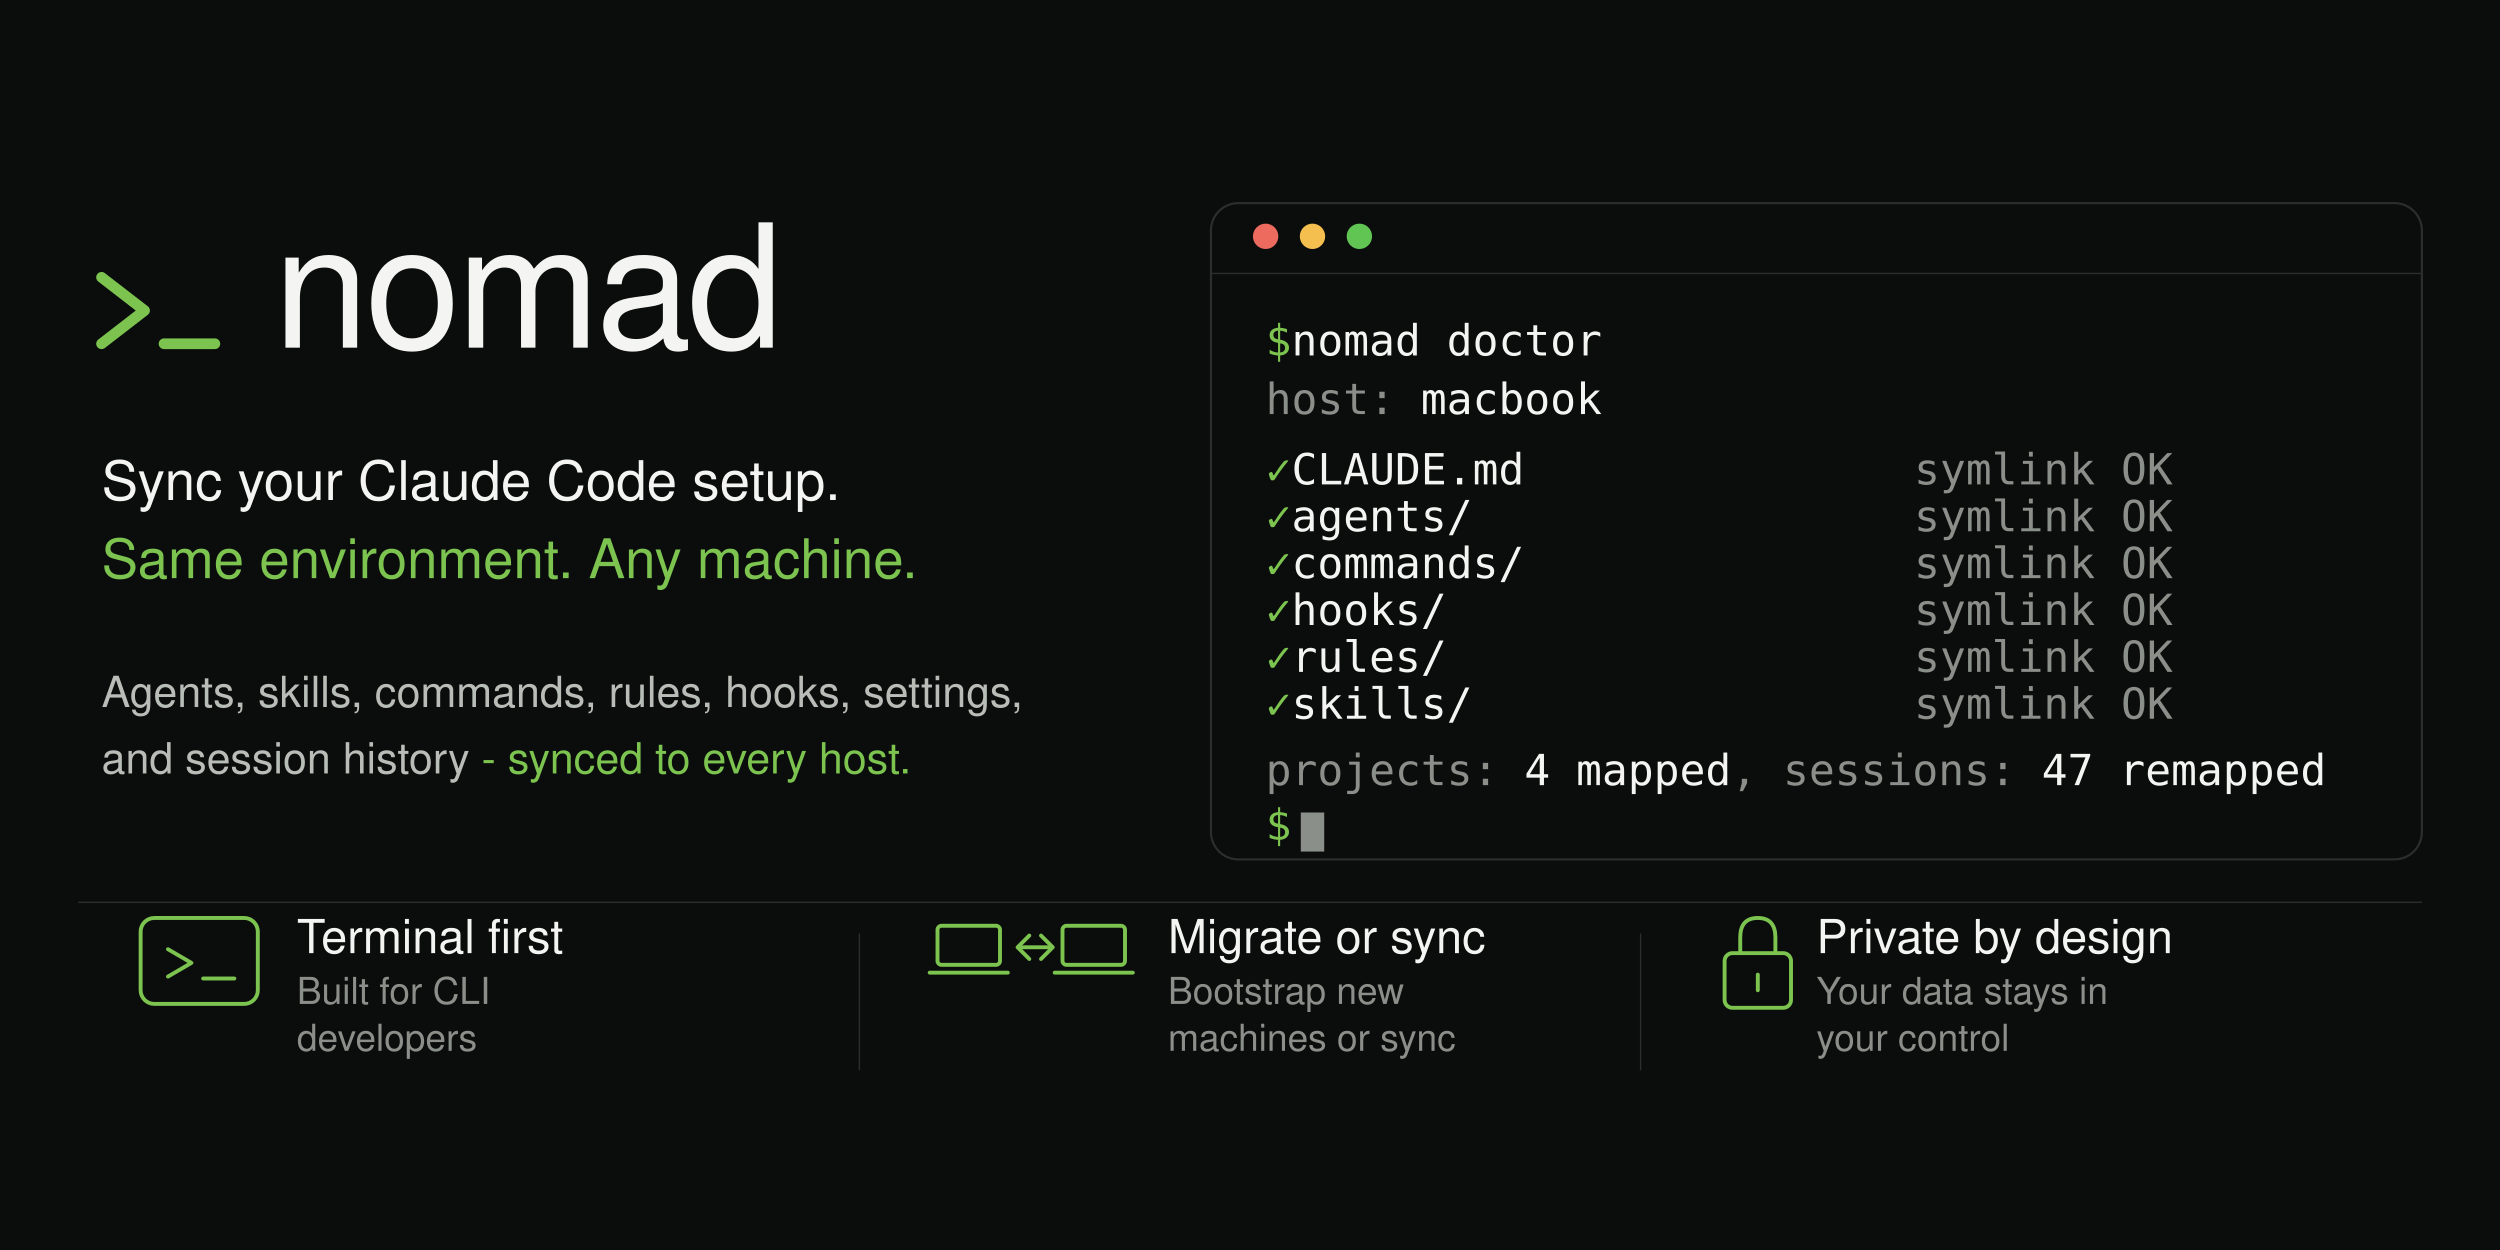
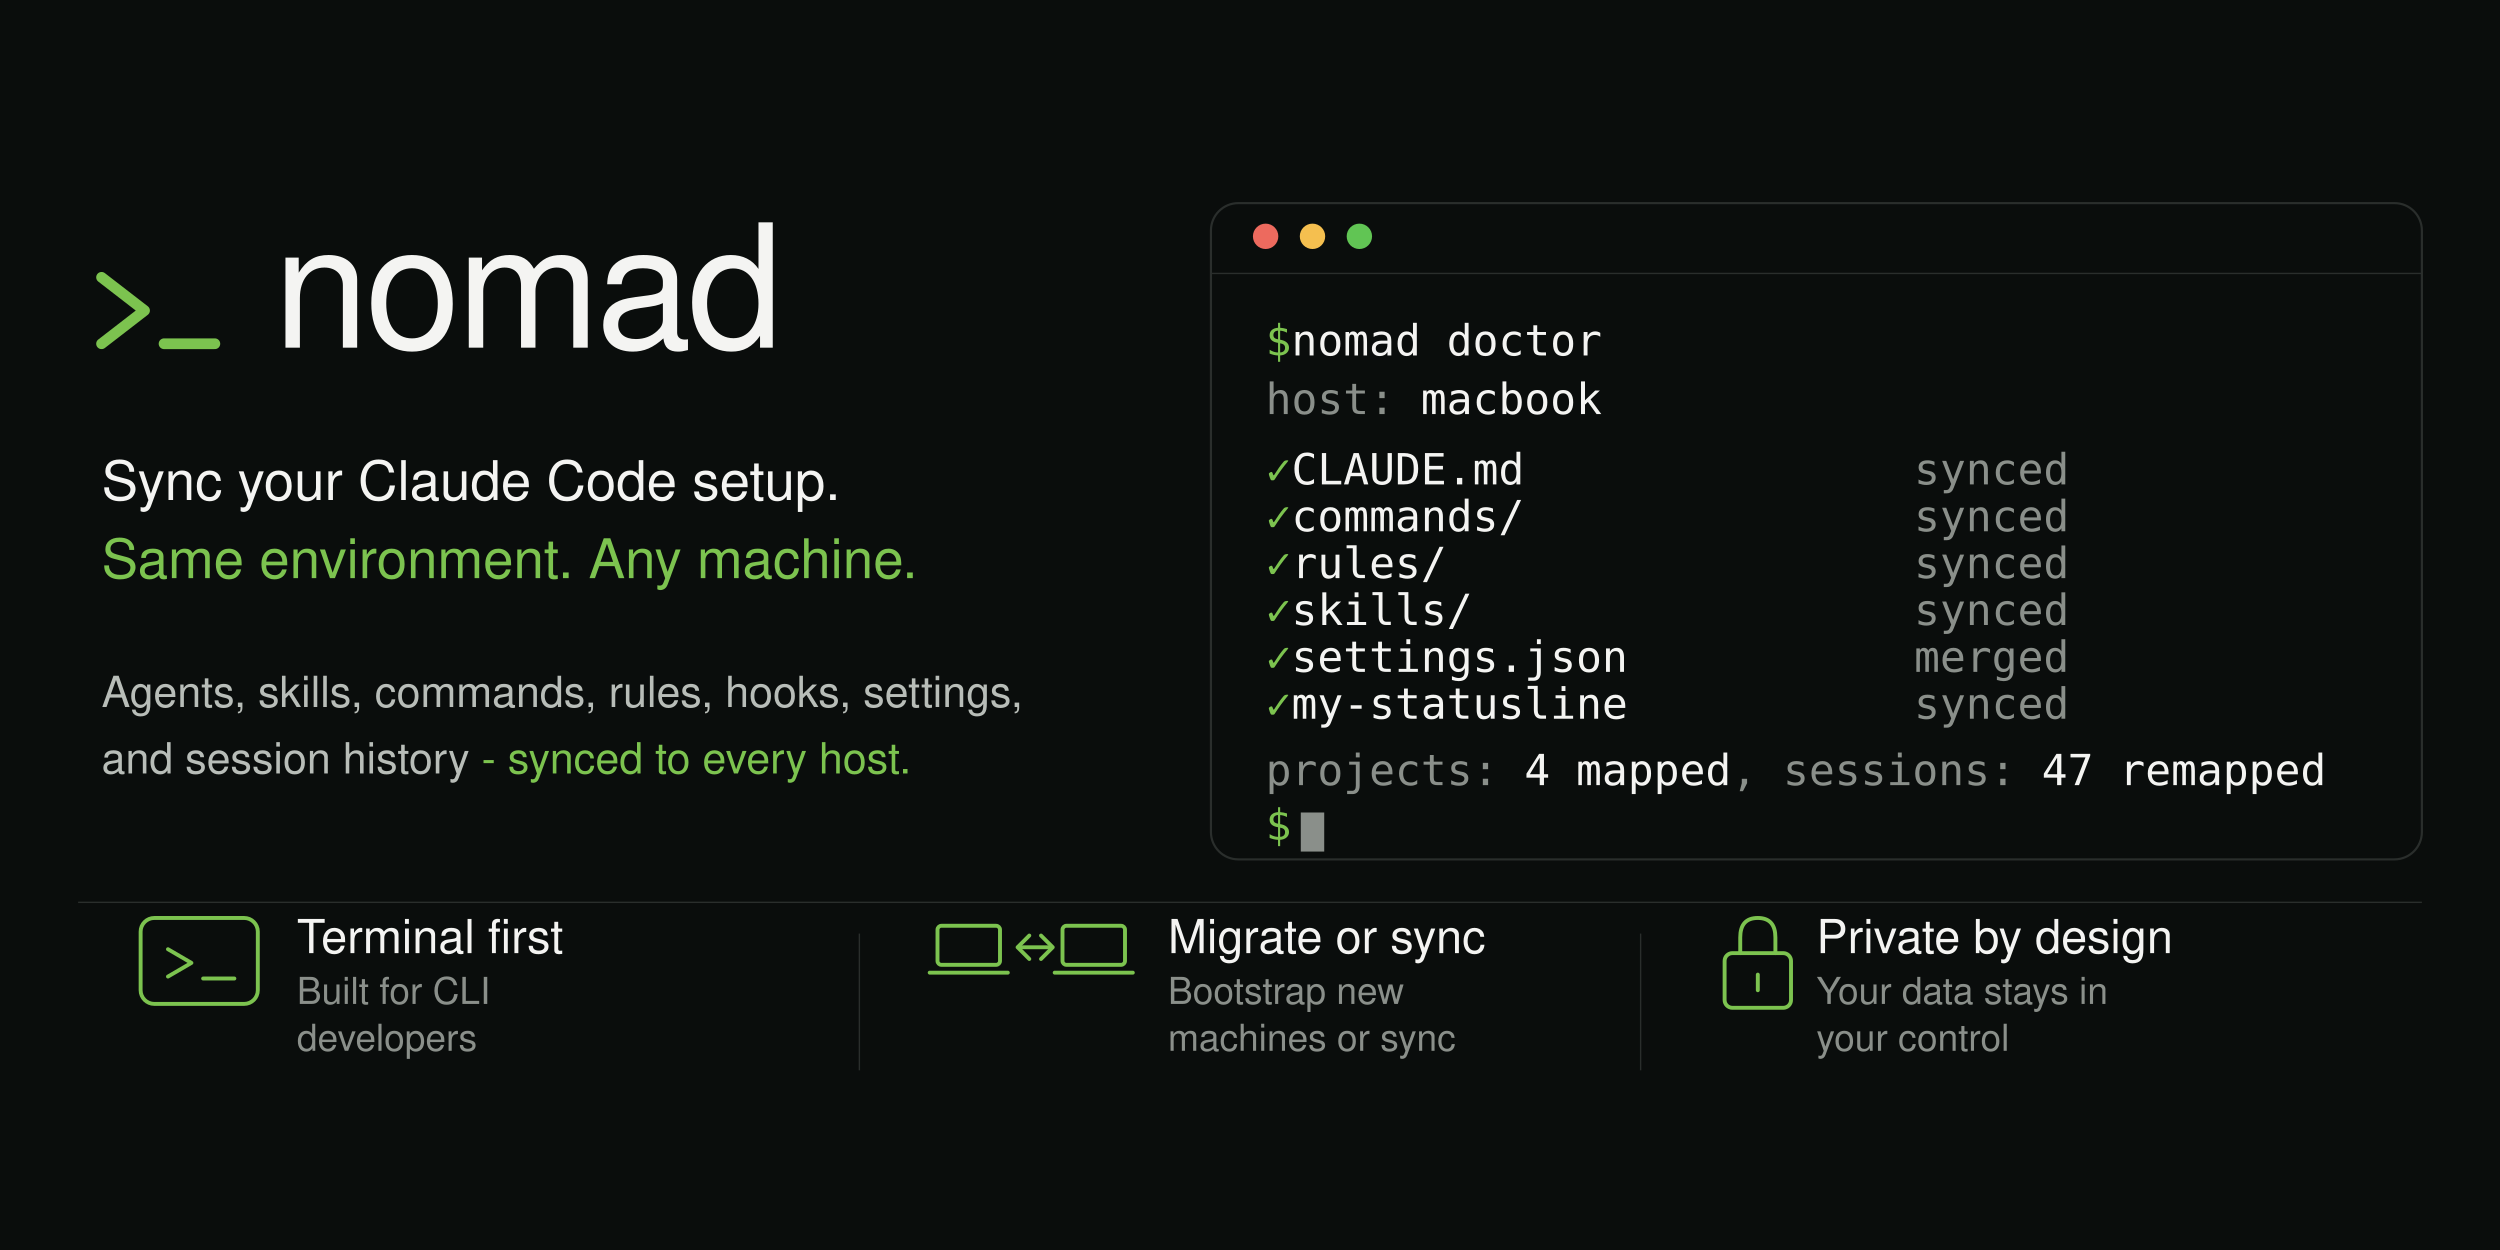
<svg xmlns="http://www.w3.org/2000/svg" width="1280" height="640" viewBox="0 0 1280 640" role="img" font-family="-apple-system, BlinkMacSystemFont, 'Segoe UI', Helvetica, Arial, sans-serif">
  <defs>
    <style>
.term-bg     { fill: #0f1311; }
.term-stroke { stroke: #2a2e2c; fill: none; }
.divider     { stroke: #2a2e2c; stroke-width: 0.7; }
.brand-stroke{ stroke: #7CC34F; fill: none; stroke-linecap: round; stroke-linejoin: round; }
.icon-stroke { stroke: #7CC34F; fill: none; stroke-linecap: round; stroke-linejoin: round; stroke-width: 2; }

.wordmark    { font-size: 88px; font-weight: 500; fill: #f4f4f2; letter-spacing: -2px; }
.tag-white   { font-size: 28px; font-weight: 500; fill: #f4f4f2; }
.tag-green   { font-size: 28px; font-weight: 500; fill: #7CC34F; }
.sub         { font-size: 22px; font-weight: 400; fill: #b8bdb8; }
.sub-green   { font-size: 22px; font-weight: 400; fill: #7CC34F; }
.mono        { font-family: ui-monospace, 'SF Mono', Menlo, Consolas, monospace; font-size: 22px; fill: #f4f4f2; }
.mono-green  { font-family: ui-monospace, 'SF Mono', Menlo, Consolas, monospace; font-size: 22px; fill: #7CC34F; }
.mono-muted  { font-family: ui-monospace, 'SF Mono', Menlo, Consolas, monospace; font-size: 22px; fill: #8a8f8a; }
.feat-title  { font-size: 24px; font-weight: 500; fill: #f4f4f2; }
.feat-sub    { font-size: 19px; font-weight: 400; fill: #8a8f8a; }
</style>
  </defs>
  <rect x="0" y="0" width="1280" height="640" fill="#0a0d0c" />
  <g transform="translate(52, 142)">
    <path d="M 0 0 L 22 17 L 0 34" class="brand-stroke" stroke-width="5.5" />
    <line x1="32" y1="34" x2="58" y2="34" class="brand-stroke" stroke-width="5.5" />
  </g>
  <text x="140" y="178" class="wordmark">nomad</text>
  <text x="52" y="256" class="tag-white">Sync your Claude Code setup.</text>
  <text x="52" y="296" class="tag-green">Same environment. Any machine.</text>
  <text x="52" y="362" class="sub">Agents, skills, commands, rules, hooks, settings,</text>
  <text x="52" y="396" class="sub">and session history <tspan class="sub-green">- synced to every host.</tspan>
  </text>
  <g>
    <rect x="620" y="104" width="620" height="336" rx="14" class="term-bg term-stroke" stroke-width="1.1" />
    <line x1="620" y1="140" x2="1240" y2="140" class="divider" />
    <circle cx="648" cy="121" r="6.5" fill="#ed6a5e" />
    <circle cx="672" cy="121" r="6.5" fill="#f5bf4f" />
    <circle cx="696" cy="121" r="6.5" fill="#61c554" />
    <text x="648" y="182" class="mono-green">$<tspan class="mono"> nomad doctor</tspan>
    </text>
    <text x="648" y="212" class="mono-muted">host: <tspan class="mono">macbook</tspan>
    </text>
    <text x="648" y="248" class="mono-green">✓<tspan class="mono">  CLAUDE.md</tspan>
-       <tspan class="mono-muted" x="980" y="248">symlink OK</tspan>
+       <tspan class="mono-muted" x="980" y="248">synced</tspan>
    </text>
-     <text x="648" y="272" class="mono-green">✓<tspan class="mono">  agents/</tspan>
-       <tspan class="mono-muted" x="980" y="272">symlink OK</tspan>
+     <text x="648" y="272" class="mono-green">✓<tspan class="mono">  commands/</tspan>
+       <tspan class="mono-muted" x="980" y="272">synced</tspan>
    </text>
-     <text x="648" y="296" class="mono-green">✓<tspan class="mono">  commands/</tspan>
-       <tspan class="mono-muted" x="980" y="296">symlink OK</tspan>
+     <text x="648" y="296" class="mono-green">✓<tspan class="mono">  rules/</tspan>
+       <tspan class="mono-muted" x="980" y="296">synced</tspan>
    </text>
-     <text x="648" y="320" class="mono-green">✓<tspan class="mono">  hooks/</tspan>
-       <tspan class="mono-muted" x="980" y="320">symlink OK</tspan>
+     <text x="648" y="320" class="mono-green">✓<tspan class="mono">  skills/</tspan>
+       <tspan class="mono-muted" x="980" y="320">synced</tspan>
    </text>
-     <text x="648" y="344" class="mono-green">✓<tspan class="mono">  rules/</tspan>
-       <tspan class="mono-muted" x="980" y="344">symlink OK</tspan>
+     <text x="648" y="344" class="mono-green">✓<tspan class="mono">  settings.json</tspan>
+       <tspan class="mono-muted" x="980" y="344">merged</tspan>
    </text>
-     <text x="648" y="368" class="mono-green">✓<tspan class="mono">  skills/</tspan>
-       <tspan class="mono-muted" x="980" y="368">symlink OK</tspan>
+     <text x="648" y="368" class="mono-green">✓<tspan class="mono">  my-statusline</tspan>
+       <tspan class="mono-muted" x="980" y="368">synced</tspan>
    </text>
    <text x="648" y="402" class="mono-muted">projects: <tspan class="mono">4 mapped</tspan>, sessions: <tspan class="mono">47 remapped</tspan>
    </text>
    <text x="648" y="430" class="mono-green">$</text>
    <rect x="666" y="416" width="12" height="20" fill="#8a8f8a">
      <animate attributeName="opacity" values="1;0;1" dur="1.2s" repeatCount="indefinite" />
    </rect>
  </g>
  <line x1="40" y1="462" x2="1240" y2="462" class="divider" />
  <line x1="440" y1="478" x2="440" y2="548" class="divider" />
  <line x1="840" y1="478" x2="840" y2="548" class="divider" />
  <g transform="translate(72, 468)">
    <rect x="0" y="2" width="60" height="44" rx="7" class="icon-stroke" />
    <path d="M 14 18 L 26 25 L 14 32" class="icon-stroke" />
    <line x1="32" y1="33" x2="48" y2="33" class="icon-stroke" />
    <text x="80" y="20" class="feat-title">Terminal first</text>
    <text x="80" y="46" class="feat-sub">Built for CLI</text>
    <text x="80" y="70" class="feat-sub">developers</text>
  </g>
  <g transform="translate(480, 468)">
    <rect x="0" y="6" width="32" height="20" rx="2" class="icon-stroke" />
    <line x1="-4" y1="30" x2="36" y2="30" class="icon-stroke" />
    <line x1="42" y1="17" x2="58" y2="17" class="icon-stroke" />
    <path d="M 47 11 L 41 17 L 47 23" class="icon-stroke" />
    <path d="M 53 11 L 59 17 L 53 23" class="icon-stroke" />
    <rect x="64" y="6" width="32" height="20" rx="2" class="icon-stroke" />
    <line x1="60" y1="30" x2="100" y2="30" class="icon-stroke" />
    <text x="118" y="20" class="feat-title">Migrate or sync</text>
    <text x="118" y="46" class="feat-sub">Bootstrap new</text>
    <text x="118" y="70" class="feat-sub">machines or sync</text>
  </g>
  <g transform="translate(880, 468)">
    <rect x="3" y="20" width="34" height="28" rx="4" class="icon-stroke" />
    <path d="M 11 20 L 11 12 Q 11 2 20 2 Q 29 2 29 12 L 29 20" class="icon-stroke" />
    <line x1="20" y1="31" x2="20" y2="39" class="icon-stroke" />
    <text x="50" y="20" class="feat-title">Private by design</text>
    <text x="50" y="46" class="feat-sub">Your data stays in</text>
    <text x="50" y="70" class="feat-sub">your control</text>
  </g>
</svg>
